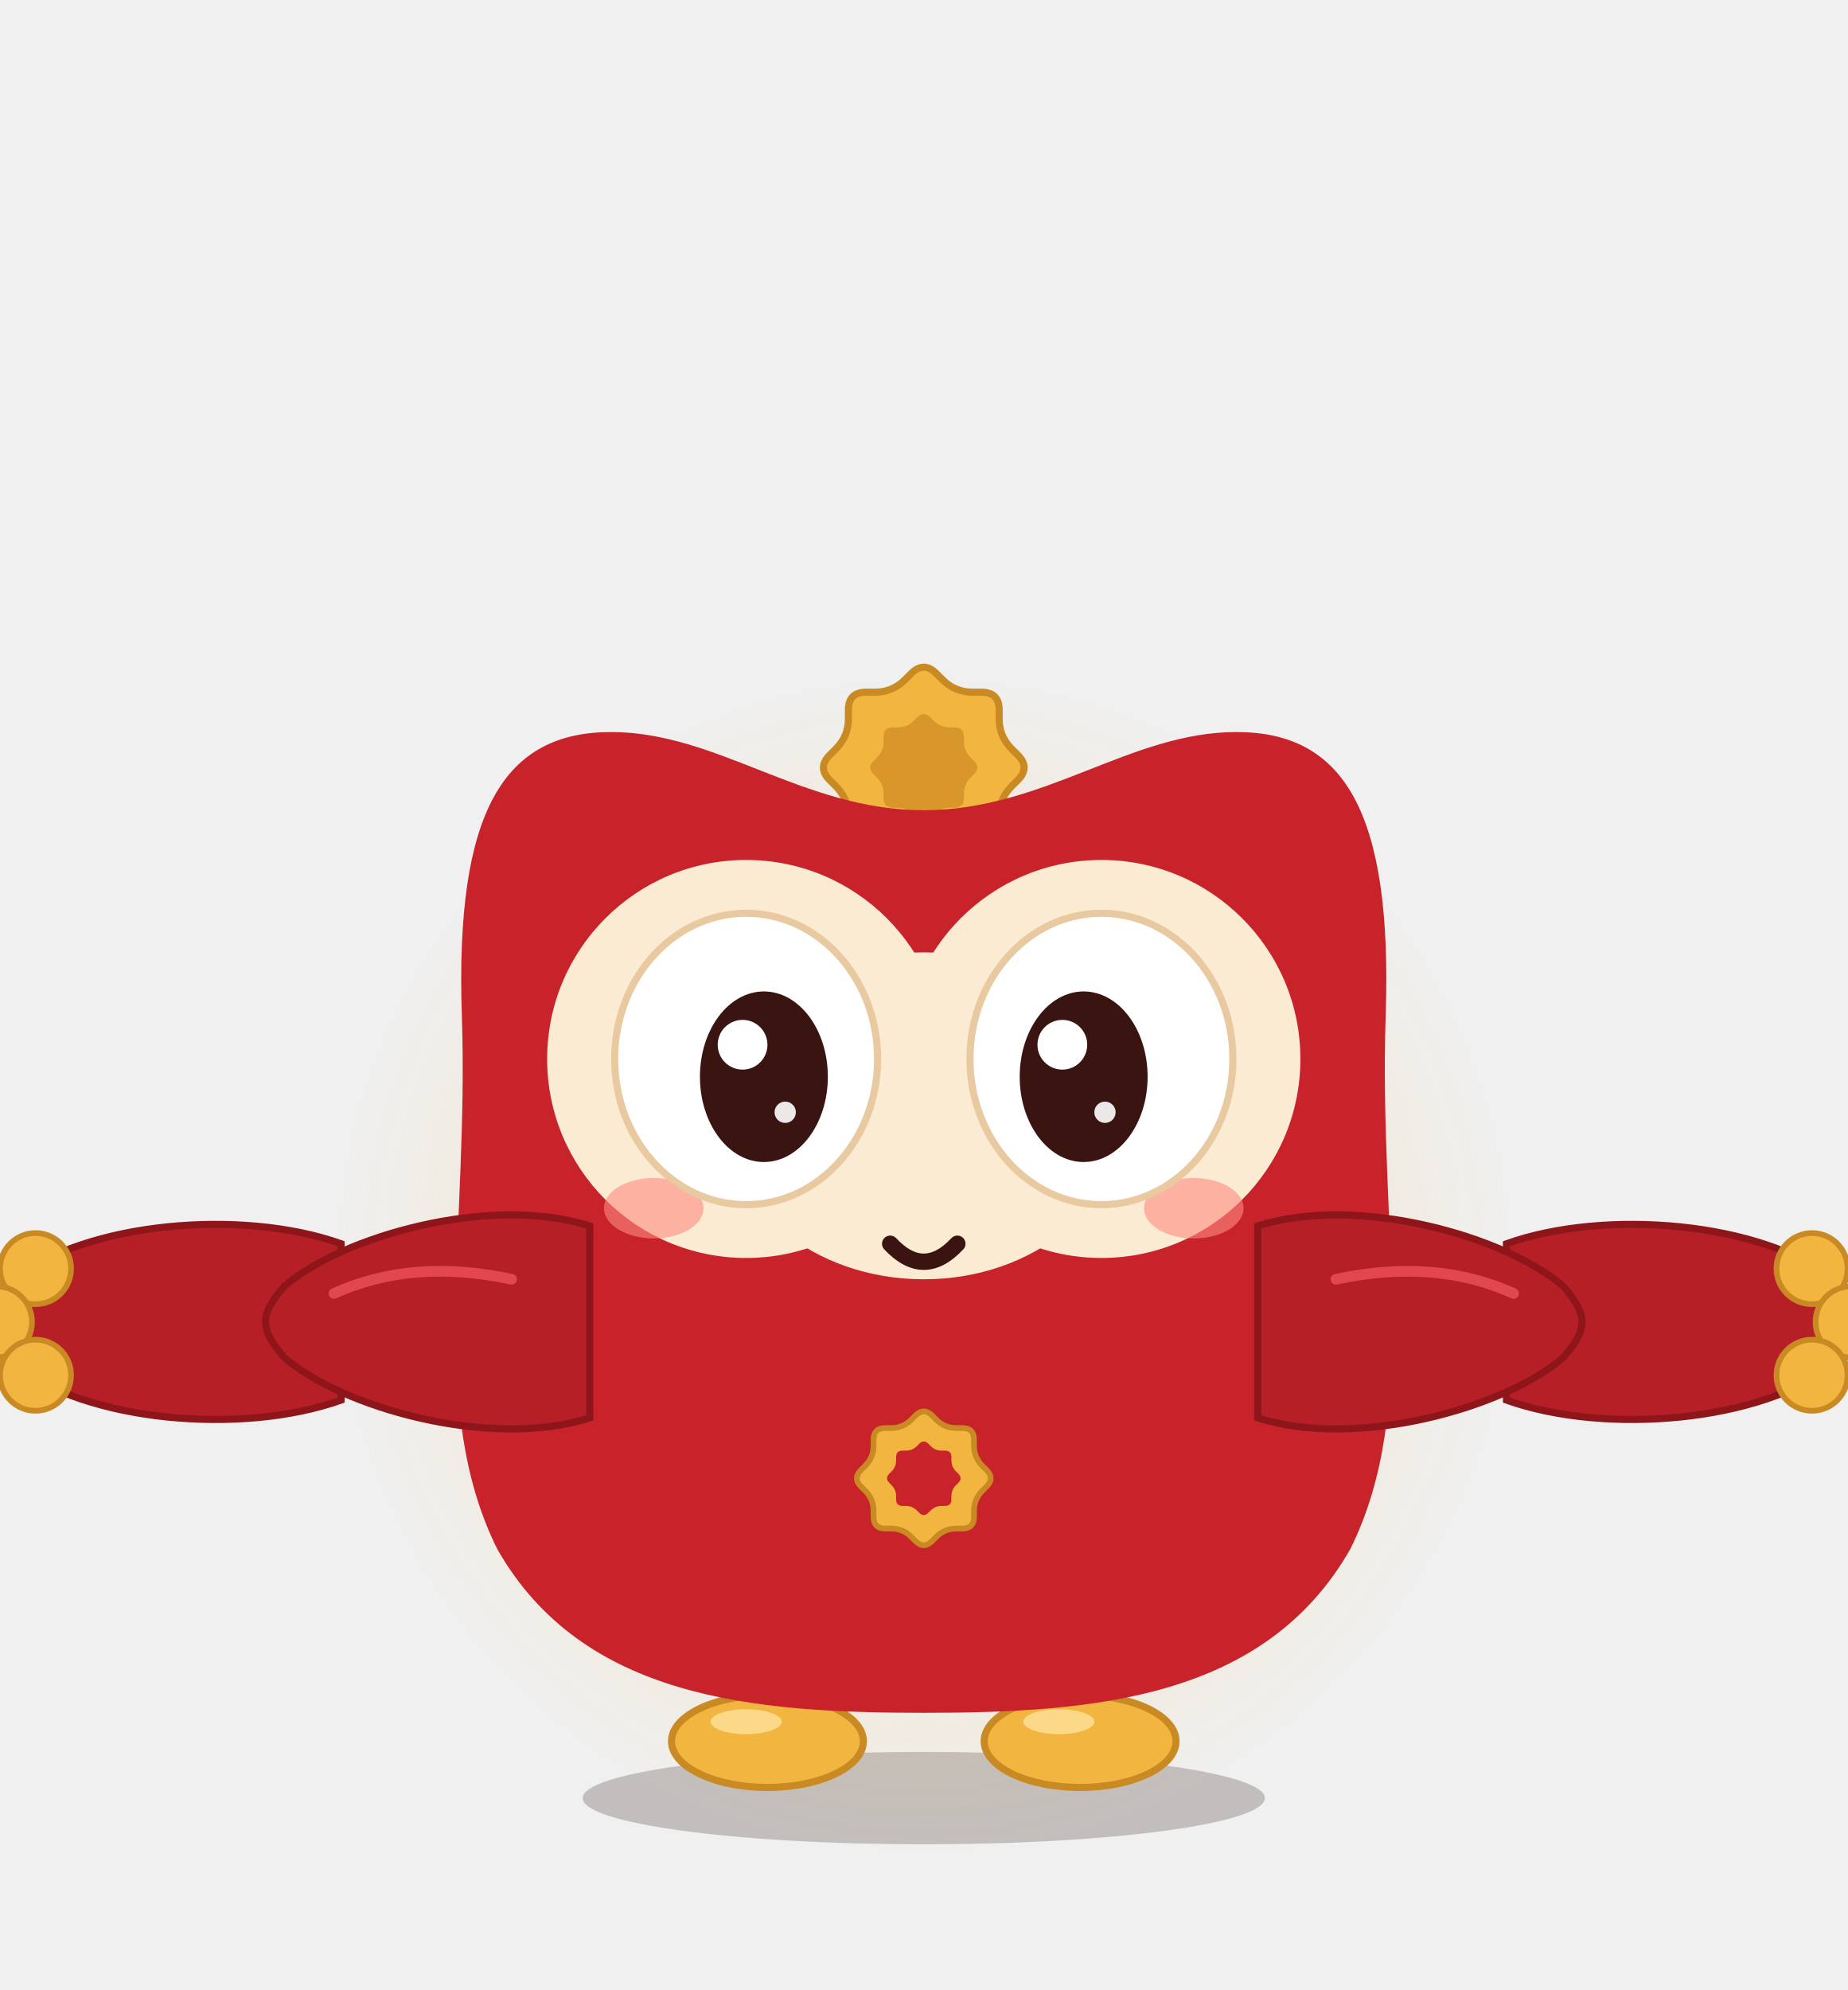
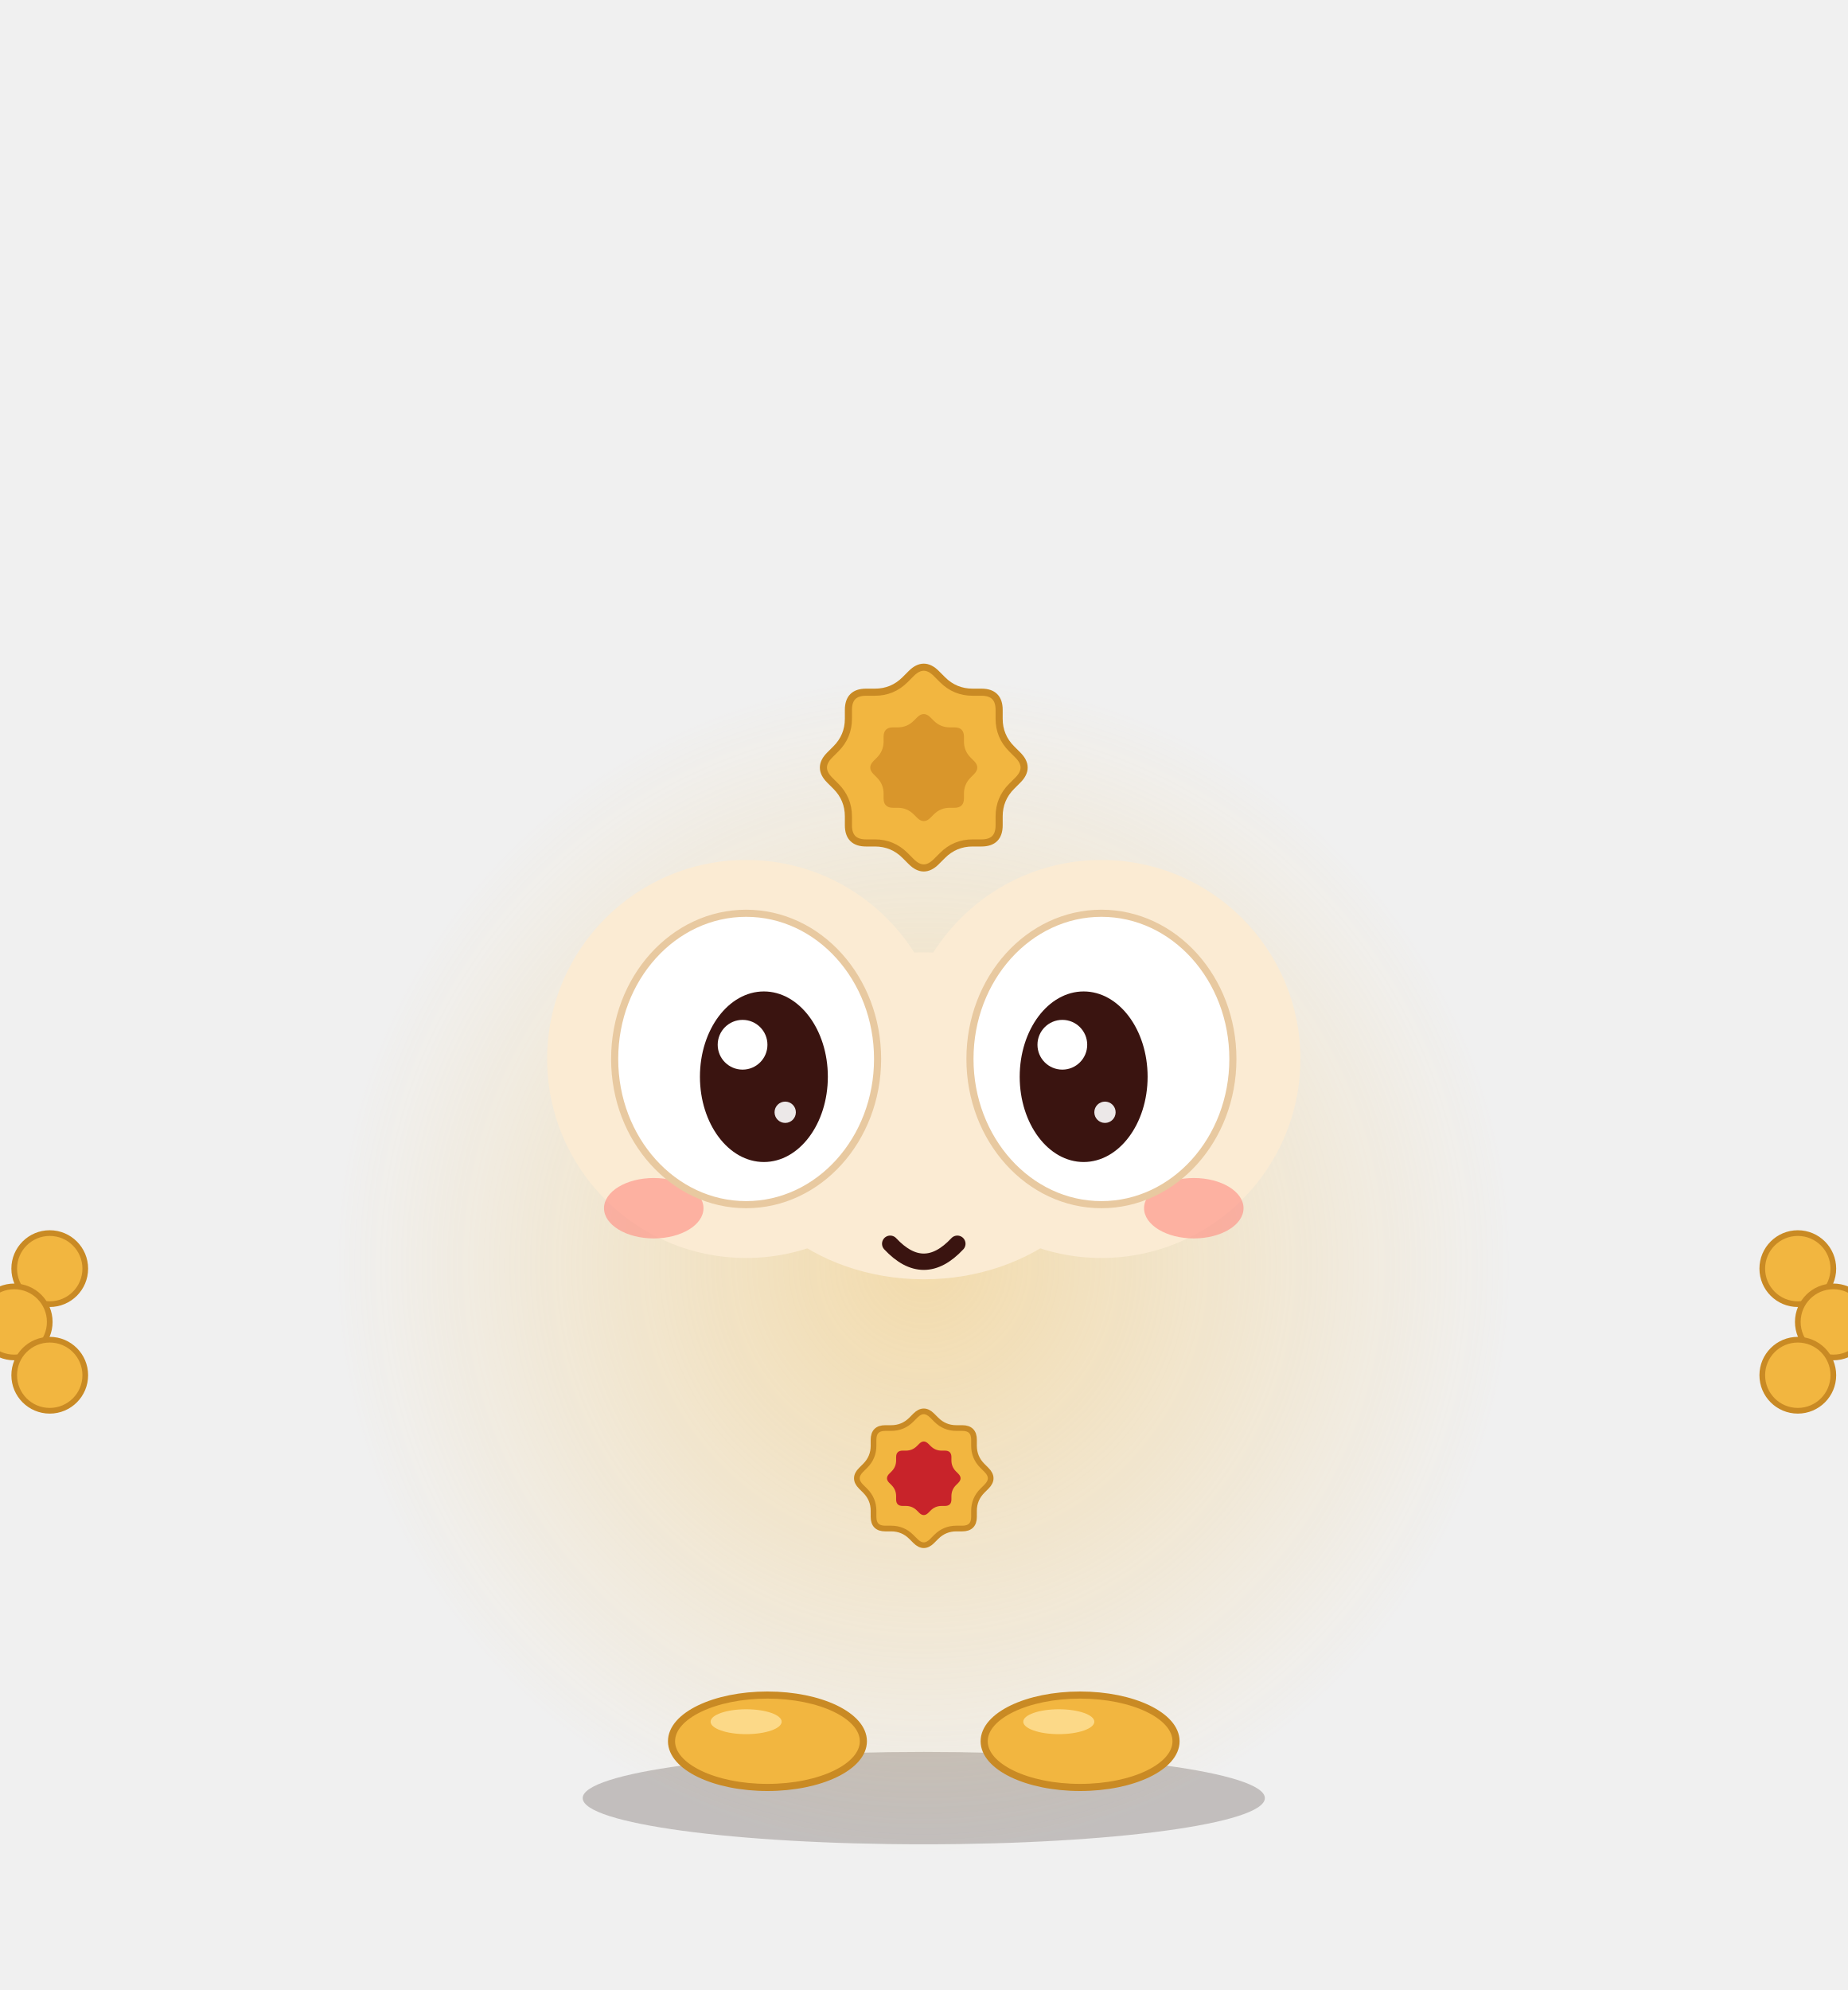
<svg xmlns="http://www.w3.org/2000/svg" viewBox="40 60 520 560">
  <defs>
    <linearGradient id="goldA" x1="0" y1="0" x2="0" y2="1">
      <stop offset="0" stop-color="#FFF0BC" />
      <stop offset=".45" stop-color="#F3C15A" />
      <stop offset="1" stop-color="#B97D24" />
    </linearGradient>
    <linearGradient id="goldB" x1="0" y1="0" x2="0" y2="1">
      <stop offset="0" stop-color="#FBE3A0" />
      <stop offset=".5" stop-color="#E5AC48" />
      <stop offset="1" stop-color="#A66C1E" />
    </linearGradient>
    <linearGradient id="goldRim" x1="0" y1="0" x2="1" y2="1">
      <stop offset="0" stop-color="#FFF6CF" />
      <stop offset=".3" stop-color="#F6CB66" />
      <stop offset=".62" stop-color="#D79A36" />
      <stop offset="1" stop-color="#8F5B17" />
    </linearGradient>
    <linearGradient id="goldRing" x1="0" y1="0" x2="1" y2="1">
      <stop offset="0" stop-color="#FFF6CF" />
      <stop offset=".5" stop-color="#F3C15A" />
      <stop offset="1" stop-color="#A66C1E" />
    </linearGradient>
    <radialGradient id="goldBall" cx="35%" cy="30%" r="75%">
      <stop offset="0" stop-color="#FFF6CF" />
      <stop offset=".5" stop-color="#F3C15A" />
      <stop offset="1" stop-color="#A66C1E" />
    </radialGradient>
    <linearGradient id="crimson" x1="0" y1="0" x2="0" y2="1">
      <stop offset="0" stop-color="#E2383D" />
      <stop offset=".5" stop-color="#B81A20" />
      <stop offset="1" stop-color="#7E1216" />
    </linearGradient>
    <linearGradient id="crimsonF" x1="0" y1="0" x2="0" y2="1">
      <stop offset="0" stop-color="#E4494D" />
      <stop offset="1" stop-color="#A3161B" />
    </linearGradient>
    <radialGradient id="deep" cx="42%" cy="30%" r="80%">
      <stop offset="0" stop-color="#A3191E" />
      <stop offset=".6" stop-color="#7E1216" />
      <stop offset="1" stop-color="#5A0C0F" />
    </radialGradient>
    <radialGradient id="face" cx="36%" cy="28%" r="82%">
      <stop offset="0" stop-color="#FFFFFF" />
      <stop offset=".4" stop-color="#FFF7EA" />
      <stop offset=".72" stop-color="#F6E2C2" />
      <stop offset=".9" stop-color="#E2C294" />
      <stop offset="1" stop-color="#C79C66" />
    </radialGradient>
    <radialGradient id="cast" cx="50%" cy="50%" r="50%">
      <stop offset="0" stop-color="#2A0506" stop-opacity=".75" />
      <stop offset=".8" stop-color="#2A0506" stop-opacity=".55" />
      <stop offset="1" stop-color="#2A0506" stop-opacity="0" />
    </radialGradient>
    <linearGradient id="bounce" x1="0" y1="0" x2="1" y2="1">
      <stop offset="0" stop-color="#FFFFFF" stop-opacity="0" />
      <stop offset=".6" stop-color="#FFFFFF" stop-opacity="0" />
      <stop offset="1" stop-color="#FFE9C8" stop-opacity=".9" />
    </linearGradient>
    <radialGradient id="shine" cx="50%" cy="50%" r="50%">
      <stop offset="0" stop-color="#FFFFFF" stop-opacity=".95" />
      <stop offset="1" stop-color="#FFFFFF" stop-opacity="0" />
    </radialGradient>
    <radialGradient id="eye" cx="40%" cy="30%" r="80%">
      <stop offset="0" stop-color="#4A2A1E" />
      <stop offset=".55" stop-color="#1E0F0A" />
      <stop offset="1" stop-color="#120805" />
    </radialGradient>
    <radialGradient id="blush" cx="50%" cy="50%" r="50%">
      <stop offset="0" stop-color="#FF8F86" stop-opacity=".75" />
      <stop offset="1" stop-color="#FF8F86" stop-opacity="0" />
    </radialGradient>
    <radialGradient id="halo" cx="50%" cy="50%" r="50%">
      <stop offset="0" stop-color="#F6C25A" stop-opacity=".45" />
      <stop offset="1" stop-color="#F6C25A" stop-opacity="0" />
    </radialGradient>
    <radialGradient id="bodyG" cx="38%" cy="28%" r="80%">
      <stop offset="0" stop-color="#EC5257" />
      <stop offset=".55" stop-color="#C21D24" />
      <stop offset="1" stop-color="#7E1216" />
    </radialGradient>
    <radialGradient id="belly" cx="45%" cy="30%" r="75%">
      <stop offset="0" stop-color="#FFF6E8" />
      <stop offset="1" stop-color="#EBCB9C" />
    </radialGradient>
    <radialGradient id="puff" cx="45%" cy="40%" r="60%">
      <stop offset="0" stop-color="#FFF6E6" />
      <stop offset="1" stop-color="#E6D3B5" />
    </radialGradient>
    <radialGradient id="shoe" cx="38%" cy="25%" r="80%">
      <stop offset="0" stop-color="#9A5A40" />
      <stop offset=".5" stop-color="#5B2A1C" />
      <stop offset="1" stop-color="#3A180F" />
    </radialGradient>
    <linearGradient id="leg" x1="0" y1="0" x2="1" y2="0">
      <stop offset="0" stop-color="#C98560" />
      <stop offset=".5" stop-color="#A0603E" />
      <stop offset="1" stop-color="#6E3A22" />
    </linearGradient>
  </defs>
  <g id="Shadow" transform="translate(300 566)">
    <ellipse rx="96" ry="13" fill="#1F0F08" opacity=".22" />
  </g>
  <g id="FxRing" opacity="0" transform="translate(300 564)">
    <ellipse rx="70" ry="13" fill="none" stroke="#F6D58E" stroke-width="5" opacity=".9" />
    <ellipse rx="70" ry="13" fill="none" stroke="#FFF8DC" stroke-width="1.6" />
  </g>
  <g id="FxDust" opacity="0" transform="translate(300 562)">
    <circle cx="-62" cy="-6" r="15" fill="url(#puff)" stroke="#D9C2A0" stroke-width=".8" />
    <circle cx="-88" cy="-14" r="11" fill="url(#puff)" stroke="#D9C2A0" stroke-width=".8" />
    <circle cx="-44" cy="-16" r="10" fill="url(#puff)" stroke="#D9C2A0" stroke-width=".8" />
    <circle cx="-104" cy="-4" r="8" fill="url(#puff)" stroke="#D9C2A0" stroke-width=".8" />
    <circle cx="62" cy="-6" r="15" fill="url(#puff)" stroke="#D9C2A0" stroke-width=".8" />
    <circle cx="88" cy="-14" r="11" fill="url(#puff)" stroke="#D9C2A0" stroke-width=".8" />
    <circle cx="44" cy="-16" r="10" fill="url(#puff)" stroke="#D9C2A0" stroke-width=".8" />
    <circle cx="104" cy="-4" r="8" fill="url(#puff)" stroke="#D9C2A0" stroke-width=".8" />
  </g>
  <g id="Root" transform="translate(300 560)">
    <g transform="translate(-300 -560)">
      <g id="Halo">
        <circle cx="300" cy="416" r="165" fill="url(#halo)" />
      </g>
      <g id="FxRays" opacity="0" transform="translate(300 416)">
        <path transform="rotate(0)" d="M0 0 L-7 -176 L7 -176 Z" fill="#F6D58E" opacity=".28" />
        <path transform="rotate(30)" d="M0 0 L-7 -176 L7 -176 Z" fill="#F6D58E" opacity=".5" />
        <path transform="rotate(60)" d="M0 0 L-7 -176 L7 -176 Z" fill="#F6D58E" opacity=".28" />
        <path transform="rotate(90)" d="M0 0 L-7 -176 L7 -176 Z" fill="#F6D58E" opacity=".5" />
        <path transform="rotate(120)" d="M0 0 L-7 -176 L7 -176 Z" fill="#F6D58E" opacity=".28" />
        <path transform="rotate(150)" d="M0 0 L-7 -176 L7 -176 Z" fill="#F6D58E" opacity=".5" />
        <path transform="rotate(180)" d="M0 0 L-7 -176 L7 -176 Z" fill="#F6D58E" opacity=".28" />
        <path transform="rotate(210)" d="M0 0 L-7 -176 L7 -176 Z" fill="#F6D58E" opacity=".5" />
        <path transform="rotate(240)" d="M0 0 L-7 -176 L7 -176 Z" fill="#F6D58E" opacity=".28" />
        <path transform="rotate(270)" d="M0 0 L-7 -176 L7 -176 Z" fill="#F6D58E" opacity=".5" />
        <path transform="rotate(300)" d="M0 0 L-7 -176 L7 -176 Z" fill="#F6D58E" opacity=".28" />
        <path transform="rotate(330)" d="M0 0 L-7 -176 L7 -176 Z" fill="#F6D58E" opacity=".5" />
      </g>
      <g id="FxSpeed" opacity="0" transform="translate(300 560)">
        <path d="M-46 14 L-46 70" stroke="#F6D58E" stroke-width="4" stroke-linecap="round" opacity="0.7" />
        <path d="M-18 14 L-18 110" stroke="#F6D58E" stroke-width="5" stroke-linecap="round" opacity="0.9" />
        <path d="M16 14 L16 96" stroke="#F6D58E" stroke-width="5" stroke-linecap="round" opacity="0.9" />
        <path d="M44 14 L44 64" stroke="#F6D58E" stroke-width="4" stroke-linecap="round" opacity="0.7" />
        <path d="M0 14 L0 130" stroke="#F6D58E" stroke-width="3" stroke-linecap="round" opacity="0.5" />
      </g>
      <g id="Squash" transform="translate(300 560)">
        <g transform="translate(-300 -560)">
          <g id="LegL" transform="translate(260 536)">
            <ellipse cx="-4" cy="14" rx="27" ry="13" fill="#F2B640" stroke="#C98A24" stroke-width="2" />
            <ellipse cx="-10" cy="8.5" rx="10" ry="3.5" fill="#FFE29A" opacity=".8" />
          </g>
          <g id="LegR" transform="translate(340 536)">
            <ellipse cx="4" cy="14" rx="27" ry="13" fill="#F2B640" stroke="#C98A24" stroke-width="2" />
            <ellipse cx="-2" cy="8.5" rx="10" ry="3.5" fill="#FFE29A" opacity=".8" />
          </g>
          <g id="Torso" transform="translate(300 416)">
            <g transform="translate(-300 -416)">
-               <path d="M303.51 249.51 Q300 246 296.49 249.51 L294.73 251.27 Q291.21 254.79 286.24 254.79 L283.76 254.79 Q278.79 254.79 278.79 259.76 L278.79 262.24 Q278.79 267.21 275.27 270.73 L273.51 272.49 Q270 276 273.51 279.51 L275.27 281.27 Q278.79 284.79 278.79 289.76 L278.79 292.24 Q278.79 297.21 283.76 297.21 L286.24 297.21 Q291.21 297.21 294.73 300.73 L296.49 302.49 Q300 306 303.51 302.49 L305.27 300.73 Q308.79 297.21 313.76 297.21 L316.24 297.21 Q321.21 297.21 321.21 292.24 L321.21 289.76 Q321.21 284.79 324.73 281.27 L326.49 279.51 Q330 276 326.49 272.49 L324.73 270.73 Q321.21 267.21 321.21 262.24 L321.21 259.76 Q321.21 254.79 316.24 254.79 L313.76 254.79 Q308.79 254.79 305.27 251.27 Z" fill="#F2B640" stroke="#C98A24" stroke-width="2" />
-               <path d="M301.87 261.87 Q300 260 298.13 261.87 L297.19 262.81 Q295.31 264.69 292.66 264.69 L291.34 264.69 Q288.69 264.69 288.69 267.34 L288.69 268.66 Q288.69 271.31 286.81 273.19 L285.87 274.13 Q284 276 285.87 277.87 L286.81 278.81 Q288.69 280.69 288.69 283.34 L288.69 284.66 Q288.69 287.31 291.34 287.31 L292.66 287.31 Q295.31 287.31 297.19 289.19 L298.13 290.13 Q300 292 301.87 290.13 L302.81 289.19 Q304.69 287.31 307.34 287.31 L308.66 287.31 Q311.31 287.31 311.31 284.66 L311.31 283.34 Q311.31 280.69 313.19 278.81 L314.13 277.87 Q316 276 314.13 274.13 L313.19 273.19 Q311.31 271.31 311.31 268.66 L311.31 267.34 Q311.31 264.69 308.66 264.69 L307.34 264.69 Q304.69 264.69 302.81 262.81 Z" fill="#D9962B" />
-               <path d="M170 346 C168 288, 182 266, 212 266 C242 266, 266 288, 300 288 C334 288, 358 266, 388 266 C418 266, 432 288, 430 346 C428 406, 440 456, 420 496 C396 538, 348 542, 300 542 C252 542, 204 538, 180 496 C160 456, 172 406, 170 346 Z" fill="#C8232A" />
+               <g id="BodySlot">
+                 <rect x="300" y="416" width=".01" height=".01" fill="none" />
+               </g>
              <path d="M302.34 458.34 Q300 456 297.66 458.34 L296.49 459.51 Q294.14 461.86 290.83 461.86 L289.17 461.86 Q285.86 461.86 285.86 465.17 L285.86 466.83 Q285.86 470.14 283.51 472.49 L282.34 473.66 Q280 476 282.34 478.34 L283.51 479.51 Q285.86 481.86 285.86 485.17 L285.86 486.83 Q285.86 490.14 289.17 490.14 L290.83 490.14 Q294.14 490.14 296.49 492.49 L297.66 493.66 Q300 496 302.34 493.66 L303.51 492.49 Q305.86 490.14 309.17 490.14 L310.83 490.14 Q314.14 490.14 314.14 486.83 L314.14 485.17 Q314.14 481.86 316.49 479.51 L317.66 478.34 Q320 476 317.66 473.66 L316.49 472.49 Q314.14 470.14 314.14 466.83 L314.14 465.17 Q314.14 461.86 310.83 461.86 L309.17 461.86 Q305.86 461.86 303.51 459.51 Z" fill="#F2B640" stroke="#C98A24" stroke-width="1.6" />
              <path d="M301.29 466.29 Q300 465 298.71 466.29 L298.07 466.93 Q296.78 468.22 294.96 468.22 L294.04 468.22 Q292.22 468.22 292.22 470.04 L292.22 470.96 Q292.22 472.78 290.93 474.07 L290.29 474.71 Q289 476 290.29 477.29 L290.93 477.93 Q292.22 479.22 292.22 481.04 L292.22 481.96 Q292.22 483.78 294.04 483.78 L294.96 483.78 Q296.78 483.78 298.07 485.07 L298.71 485.71 Q300 487 301.29 485.71 L301.93 485.07 Q303.22 483.78 305.04 483.78 L305.96 483.78 Q307.78 483.78 307.78 481.96 L307.78 481.04 Q307.78 479.22 309.07 477.93 L309.71 477.29 Q311 476 309.71 474.71 L309.07 474.07 Q307.78 472.78 307.78 470.96 L307.78 470.04 Q307.78 468.22 305.96 468.22 L305.04 468.22 Q303.22 468.22 301.93 466.93 Z" fill="#C8232A" />
              <g id="Head" transform="translate(300 376)">
                <g transform="translate(-300 -376)">
+                   <path d="M303.51 249.51 Q300 246 296.49 249.51 L294.73 251.27 Q291.21 254.79 286.24 254.79 L283.76 254.79 Q278.79 254.79 278.79 259.76 L278.79 262.24 Q278.79 267.21 275.27 270.73 L273.51 272.49 Q270 276 273.51 279.51 L275.27 281.27 Q278.79 284.79 278.79 289.76 L278.79 292.24 Q278.79 297.21 283.76 297.21 L286.24 297.21 Q291.21 297.21 294.73 300.73 L296.49 302.49 Q300 306 303.51 302.49 L305.27 300.73 Q308.79 297.21 313.76 297.21 L316.24 297.21 Q321.21 297.21 321.21 292.24 L321.21 289.76 Q321.21 284.79 324.73 281.27 L326.49 279.51 Q330 276 326.49 272.49 L324.73 270.73 Q321.21 267.21 321.21 262.24 L321.21 259.76 Q321.21 254.79 316.24 254.79 L313.76 254.79 Q308.79 254.79 305.27 251.27 Z" fill="#F2B640" stroke="#C98A24" stroke-width="2" />
+                   <path d="M301.87 261.87 Q300 260 298.13 261.87 L297.19 262.81 Q295.31 264.69 292.66 264.69 L291.34 264.69 Q288.69 264.69 288.69 267.34 L288.69 268.66 Q288.69 271.31 286.81 273.19 L285.87 274.13 Q284 276 285.87 277.87 L286.81 278.81 Q288.69 280.69 288.69 283.34 L288.69 284.66 Q288.69 287.31 291.34 287.31 L292.66 287.31 Q295.31 287.31 297.19 289.19 L298.13 290.13 Q300 292 301.87 290.13 L302.81 289.19 Q304.69 287.31 307.34 287.31 L308.66 287.31 Q311.31 287.31 311.31 284.66 L311.31 283.34 Q311.31 280.69 313.19 278.81 L314.13 277.87 Q316 276 314.13 274.13 L313.19 273.19 Q311.31 271.31 311.31 268.66 L311.31 267.34 Q311.31 264.69 308.66 264.69 L307.34 264.69 Q304.69 264.69 302.81 262.81 Z" fill="#D9962B" />
                  <circle cx="250" cy="358" r="56" fill="#FBEBD3" />
                  <circle cx="350" cy="358" r="56" fill="#FBEBD3" />
                  <ellipse cx="300" cy="374" rx="56" ry="46" fill="#FBEBD3" />
                  <g id="Features" transform="translate(300 376)">
                    <g transform="translate(-300 -376)">
                      <g id="Blush">
                        <ellipse cx="224" cy="400" rx="14" ry="8.5" fill="#FF8A80" opacity=".6" />
                        <ellipse cx="376" cy="400" rx="14" ry="8.5" fill="#FF8A80" opacity=".6" />
                      </g>
                      <g id="SmileG">
                        <path d="M290.55 410 Q300 420.12 309.45 410" fill="none" stroke="#3A1410" stroke-width="4.6" stroke-linecap="round" />
                      </g>
                      <g id="MouthFlat" opacity="0">
                        <path d="M290.55 418.77 Q300 411.35 309.45 418.77" fill="none" stroke="#3A1410" stroke-width="4.6" stroke-linecap="round" />
                      </g>
                      <g id="MouthO" opacity="0">
                        <ellipse cx="300" cy="416.07" rx="8.78" ry="10.8" fill="#3A1410" />
                        <ellipse cx="300" cy="421.48" rx="4.86" ry="3.51" fill="#F07B73" />
                      </g>
                      <g id="MouthBig" opacity="0">
                        <path d="M283.8 406.62 Q300 410.68 316.2 406.62 Q313.5 433.62 300 433.62 Q286.5 433.62 283.8 406.62 Z" fill="#3A1410" stroke="#3A1410" stroke-width="1.5" stroke-linejoin="round" />
                        <ellipse cx="300" cy="427.55" rx="8.78" ry="5.4" fill="#F07B73" />
                      </g>
                      <g id="Eyes" transform="translate(300 358)">
                        <g transform="translate(-300 -358)">
                          <ellipse cx="250" cy="358" rx="37" ry="41" fill="#fff" stroke="#E8C9A0" stroke-width="2" />
                          <ellipse cx="255" cy="363" rx="18" ry="24" fill="#3A1410" />
                          <circle cx="249" cy="354" r="7" fill="#fff" />
                          <circle cx="261" cy="373" r="3" fill="#fff" opacity=".9" />
                          <ellipse cx="350" cy="358" rx="37" ry="41" fill="#fff" stroke="#E8C9A0" stroke-width="2" />
                          <ellipse cx="345" cy="363" rx="18" ry="24" fill="#3A1410" />
                          <circle cx="339" cy="354" r="7" fill="#fff" />
                          <circle cx="351" cy="373" r="3" fill="#fff" opacity=".9" />
                        </g>
                      </g>
                      <g id="HappyEyes" opacity="0" fill="none" stroke="#3A1410" stroke-width="8" stroke-linecap="round">
                        <path d="M226 366 Q250 336 274 366" />
                        <path d="M326 366 Q350 336 374 366" />
                      </g>
                      <g id="ClosedEyes" opacity="0" fill="none" stroke="#3A1410" stroke-width="8" stroke-linecap="round">
                        <path d="M226 358 Q250 376 274 358" />
                        <path d="M326 358 Q350 376 374 358" />
                      </g>
                      <g id="SadBrows" opacity="0" fill="none" stroke="#3A1410" stroke-width="6" stroke-linecap="round">
                        <path d="M270 308 L232 318" />
                        <path d="M330 308 L368 318" />
                      </g>
                    </g>
                  </g>
                </g>
              </g>
              <g id="WingR" transform="translate(414 432)">
                <g id="WristR" transform="translate(56 0)">
-                   <path d="M-6 -22 C22 -32 66 -28 86 -12 C96 -4 96 4 86 12 C66 28 22 32 -6 22 Z" fill="#B71F26" stroke="#8E161B" stroke-width="2" />
-                   <circle cx="80" cy="-15" r="10" fill="#F2B640" stroke="#C98A24" stroke-width="1.6" />
-                   <circle cx="91" cy="0" r="10" fill="#F2B640" stroke="#C98A24" stroke-width="1.6" />
-                   <circle cx="80" cy="15" r="10" fill="#F2B640" stroke="#C98A24" stroke-width="1.6" />
+                   <circle cx="76" cy="-15" r="10" fill="#F2B640" stroke="#C98A24" stroke-width="1.6" />
+                   <circle cx="86" cy="0" r="10" fill="#F2B640" stroke="#C98A24" stroke-width="1.6" />
+                   <circle cx="76" cy="15" r="10" fill="#F2B640" stroke="#C98A24" stroke-width="1.6" />
                </g>
-                 <path d="M-20 -27 C8 -36 50 -24 66 -10 C73 -2 73 2 66 10 C50 24 8 36 -20 27 Z" fill="#B71F26" stroke="#8E161B" stroke-width="2" />
-                 <path d="M2 -12 Q30 -18 52 -8" fill="none" stroke="#E2474D" stroke-width="3" stroke-linecap="round" />
              </g>
              <g id="WingL" transform="translate(186 432)">
                <g transform="scale(-1 1)">
                  <g id="WristL" transform="translate(56 0)">
-                     <path d="M-6 -22 C22 -32 66 -28 86 -12 C96 -4 96 4 86 12 C66 28 22 32 -6 22 Z" fill="#B71F26" stroke="#8E161B" stroke-width="2" />
-                     <circle cx="80" cy="-15" r="10" fill="#F2B640" stroke="#C98A24" stroke-width="1.6" />
-                     <circle cx="91" cy="0" r="10" fill="#F2B640" stroke="#C98A24" stroke-width="1.6" />
-                     <circle cx="80" cy="15" r="10" fill="#F2B640" stroke="#C98A24" stroke-width="1.6" />
+                     <circle cx="76" cy="-15" r="10" fill="#F2B640" stroke="#C98A24" stroke-width="1.6" />
+                     <circle cx="86" cy="0" r="10" fill="#F2B640" stroke="#C98A24" stroke-width="1.6" />
+                     <circle cx="76" cy="15" r="10" fill="#F2B640" stroke="#C98A24" stroke-width="1.6" />
                  </g>
-                   <path d="M-20 -27 C8 -36 50 -24 66 -10 C73 -2 73 2 66 10 C50 24 8 36 -20 27 Z" fill="#B71F26" stroke="#8E161B" stroke-width="2" />
-                   <path d="M2 -12 Q30 -18 52 -8" fill="none" stroke="#E2474D" stroke-width="3" stroke-linecap="round" />
                </g>
              </g>
              <g id="FxClap" opacity="0" transform="translate(300 474)">
                <path d="M0 -22 Q6.6 -6.6 22 0 Q6.6 6.6 0 22 Q-6.6 6.6 -22 0 Q-6.6 -6.6 0 -22 Z" fill="#FFF3C4" />
                <path d="M0 -13 Q3.25 -3.25 13 0 Q3.25 3.25 0 13 Q-3.25 3.25 -13 0 Q-3.25 -3.25 0 -13 Z" fill="#F6D58E" />
                <path transform="rotate(0)" d="M0 -30 L0 -44" stroke="#F6D58E" stroke-width="4" stroke-linecap="round" />
                <path transform="rotate(45)" d="M0 -30 L0 -44" stroke="#F6D58E" stroke-width="4" stroke-linecap="round" />
                <path transform="rotate(90)" d="M0 -30 L0 -44" stroke="#F6D58E" stroke-width="4" stroke-linecap="round" />
                <path transform="rotate(135)" d="M0 -30 L0 -44" stroke="#F6D58E" stroke-width="4" stroke-linecap="round" />
                <path transform="rotate(180)" d="M0 -30 L0 -44" stroke="#F6D58E" stroke-width="4" stroke-linecap="round" />
                <path transform="rotate(225)" d="M0 -30 L0 -44" stroke="#F6D58E" stroke-width="4" stroke-linecap="round" />
                <path transform="rotate(270)" d="M0 -30 L0 -44" stroke="#F6D58E" stroke-width="4" stroke-linecap="round" />
                <path transform="rotate(315)" d="M0 -30 L0 -44" stroke="#F6D58E" stroke-width="4" stroke-linecap="round" />
              </g>
            </g>
          </g>
        </g>
      </g>
      <g id="FxBurst" opacity="0" transform="translate(300 416)">
        <path transform="rotate(15)" d="M-3 -150 L0 -182 L3 -150 Z" fill="#12A4BC" />
        <path transform="rotate(45)" d="M-3 -150 L0 -196 L3 -150 Z" fill="#F6D58E" />
        <path transform="rotate(75)" d="M-3 -150 L0 -182 L3 -150 Z" fill="#F6D58E" />
        <path transform="rotate(105)" d="M-3 -150 L0 -196 L3 -150 Z" fill="#12A4BC" />
        <path transform="rotate(135)" d="M-3 -150 L0 -182 L3 -150 Z" fill="#F6D58E" />
        <path transform="rotate(165)" d="M-3 -150 L0 -196 L3 -150 Z" fill="#F6D58E" />
        <path transform="rotate(195)" d="M-3 -150 L0 -182 L3 -150 Z" fill="#12A4BC" />
        <path transform="rotate(225)" d="M-3 -150 L0 -196 L3 -150 Z" fill="#F6D58E" />
        <path transform="rotate(255)" d="M-3 -150 L0 -182 L3 -150 Z" fill="#F6D58E" />
        <path transform="rotate(285)" d="M-3 -150 L0 -196 L3 -150 Z" fill="#12A4BC" />
        <path transform="rotate(315)" d="M-3 -150 L0 -182 L3 -150 Z" fill="#F6D58E" />
        <path transform="rotate(345)" d="M-3 -150 L0 -196 L3 -150 Z" fill="#F6D58E" />
      </g>
      <g id="FxSparkles" opacity="0" transform="translate(300 416)">
        <path d="M-33.4 -164.29 Q-28.9 -153.79 -18.4 -149.29 Q-28.9 -144.79 -33.4 -134.29 Q-37.9 -144.79 -48.4 -149.29 Q-37.9 -153.79 -33.4 -164.29 Z" fill="#F6D58E" />
        <path d="M108.97 -120.93 Q112.27 -113.23 119.97 -109.93 Q112.27 -106.63 108.97 -98.93 Q105.67 -106.63 97.97 -109.93 Q105.67 -113.23 108.97 -120.93 Z" fill="#12A4BC" />
        <path d="M189.42 -39.32 Q193.32 -30.22 202.42 -26.32 Q193.32 -22.42 189.42 -13.32 Q185.52 -22.42 176.42 -26.32 Q185.52 -30.22 189.42 -39.32 Z" fill="#F6D58E" />
        <path d="M-174.31 -36.22 Q-170.71 -27.82 -162.31 -24.22 Q-170.71 -20.62 -174.31 -12.22 Q-177.91 -20.62 -186.31 -24.22 Q-177.91 -27.82 -174.31 -36.22 Z" fill="#12A4BC" />
        <path d="M-118.42 -133.45 Q-114.22 -123.65 -104.42 -119.45 Q-114.22 -115.25 -118.42 -105.45 Q-122.62 -115.25 -132.42 -119.45 Q-122.62 -123.65 -118.42 -133.45 Z" fill="#F6D58E" />
        <path d="M42.82 -143.36 Q45.22 -137.76 50.82 -135.36 Q45.22 -132.96 42.82 -127.36 Q40.42 -132.96 34.82 -135.36 Q40.42 -137.76 42.82 -143.36 Z" fill="#FFF3C4" />
      </g>
      <g id="FxHearts" opacity="0" transform="translate(300 416)">
        <path transform="translate(-92 -118) scale(2.4)" d="M0 0 c-3 -4 -9 -2 -7 3 c1 3 7 7 7 7 s6 -4 7 -7 c2 -5 -4 -7 -7 -3z" fill="#E5484D" stroke="#9E1B22" stroke-width=".5" />
        <path transform="translate(96 -126) scale(2.9)" d="M0 0 c-3 -4 -9 -2 -7 3 c1 3 7 7 7 7 s6 -4 7 -7 c2 -5 -4 -7 -7 -3z" fill="#E5484D" stroke="#9E1B22" stroke-width=".5" />
        <path transform="translate(0 -168) scale(2.1)" d="M0 0 c-3 -4 -9 -2 -7 3 c1 3 7 7 7 7 s6 -4 7 -7 c2 -5 -4 -7 -7 -3z" fill="#E5484D" stroke="#9E1B22" stroke-width=".5" />
      </g>
      <g id="FxZzz" opacity="0" transform="translate(404 312)">
        <path transform="translate(0 0) scale(1.2)" d="M0 0 L10 0 L0 12 L10 12" fill="none" stroke="#C9B8A3" stroke-width="2.6" stroke-linecap="round" stroke-linejoin="round" />
        <path transform="translate(20 -24) scale(1.7)" d="M0 0 L10 0 L0 12 L10 12" fill="none" stroke="#C9B8A3" stroke-width="2.6" stroke-linecap="round" stroke-linejoin="round" />
        <path transform="translate(46 -54) scale(2.3)" d="M0 0 L10 0 L0 12 L10 12" fill="none" stroke="#C9B8A3" stroke-width="2.6" stroke-linecap="round" stroke-linejoin="round" />
      </g>
      <g id="FxThink" opacity="0" transform="translate(412 320)">
        <circle cx="0" cy="0" r="5" fill="#FFF4E2" stroke="#D9B98A" stroke-width="1" />
        <circle cx="20" cy="-24" r="7.5" fill="#FFF4E2" stroke="#D9B98A" stroke-width="1" />
        <circle cx="46" cy="-52" r="11" fill="#FFF4E2" stroke="#D9B98A" stroke-width="1" />
      </g>
      <g id="FxNotes" opacity="0" transform="translate(300 416)">
        <g transform="translate(-128 -60) rotate(-12)">
          <ellipse cx="0" cy="0" rx="9" ry="7" transform="rotate(-20)" fill="#12A4BC" />
          <path d="M7 -2 L7 -34 Q16 -30 20 -20" fill="none" stroke="#12A4BC" stroke-width="3.4" stroke-linecap="round" />
        </g>
        <g transform="translate(132 -96) rotate(10)">
          <ellipse cx="0" cy="0" rx="9" ry="7" transform="rotate(-20)" fill="#E5484D" />
          <path d="M7 -2 L7 -34 Q16 -30 20 -20" fill="none" stroke="#E5484D" stroke-width="3.4" stroke-linecap="round" />
        </g>
        <g transform="translate(-96 -150) rotate(6)">
          <ellipse cx="0" cy="0" rx="9" ry="7" transform="rotate(-20)" fill="#D79A36" />
          <path d="M7 -2 L7 -34 Q16 -30 20 -20" fill="none" stroke="#D79A36" stroke-width="3.4" stroke-linecap="round" />
        </g>
      </g>
    </g>
  </g>
  <g id="FxConfA" opacity="0" transform="translate(300 70)">
    <circle r="5.5" fill="#12A4BC" transform="translate(-203 -53) rotate(31)" />
    <rect x="-4" y="-8" width="8" height="16" rx="2" fill="#F3C15A" transform="translate(-145 -90) rotate(78)" />
    <rect x="-4" y="-8" width="8" height="16" rx="2" fill="#B81A20" transform="translate(-87 -127) rotate(125)" />
    <circle r="5.5" fill="#F6D58E" transform="translate(-29 -34) rotate(172)" />
    <rect x="-4" y="-8" width="8" height="16" rx="2" fill="#E5484D" transform="translate(29 -71) rotate(39)" />
    <rect x="-4" y="-8" width="8" height="16" rx="2" fill="#12A4BC" transform="translate(87 -108) rotate(86)" />
    <circle r="5.5" fill="#F3C15A" transform="translate(145 -15) rotate(133)" />
    <rect x="-4" y="-8" width="8" height="16" rx="2" fill="#B81A20" transform="translate(203 -52) rotate(0)" />
    <rect x="-4" y="-8" width="8" height="16" rx="2" fill="#F6D58E" transform="translate(-203 -89) rotate(47)" />
  </g>
  <g id="FxConfB" opacity="0" transform="translate(300 70)">
    <circle r="5.5" fill="#F3C15A" transform="translate(-174 -106) rotate(62)" />
    <rect x="-4" y="-8" width="8" height="16" rx="2" fill="#B81A20" transform="translate(-116 -13) rotate(109)" />
    <rect x="-4" y="-8" width="8" height="16" rx="2" fill="#F6D58E" transform="translate(-58 -50) rotate(156)" />
    <circle r="5.5" fill="#E5484D" transform="translate(0 -87) rotate(23)" />
    <rect x="-4" y="-8" width="8" height="16" rx="2" fill="#12A4BC" transform="translate(58 -124) rotate(70)" />
    <rect x="-4" y="-8" width="8" height="16" rx="2" fill="#F3C15A" transform="translate(116 -31) rotate(117)" />
    <circle r="5.5" fill="#B81A20" transform="translate(174 -68) rotate(164)" />
    <rect x="-4" y="-8" width="8" height="16" rx="2" fill="#F6D58E" transform="translate(-232 -105) rotate(31)" />
    <rect x="-4" y="-8" width="8" height="16" rx="2" fill="#E5484D" transform="translate(-174 -12) rotate(78)" />
  </g>
</svg>
